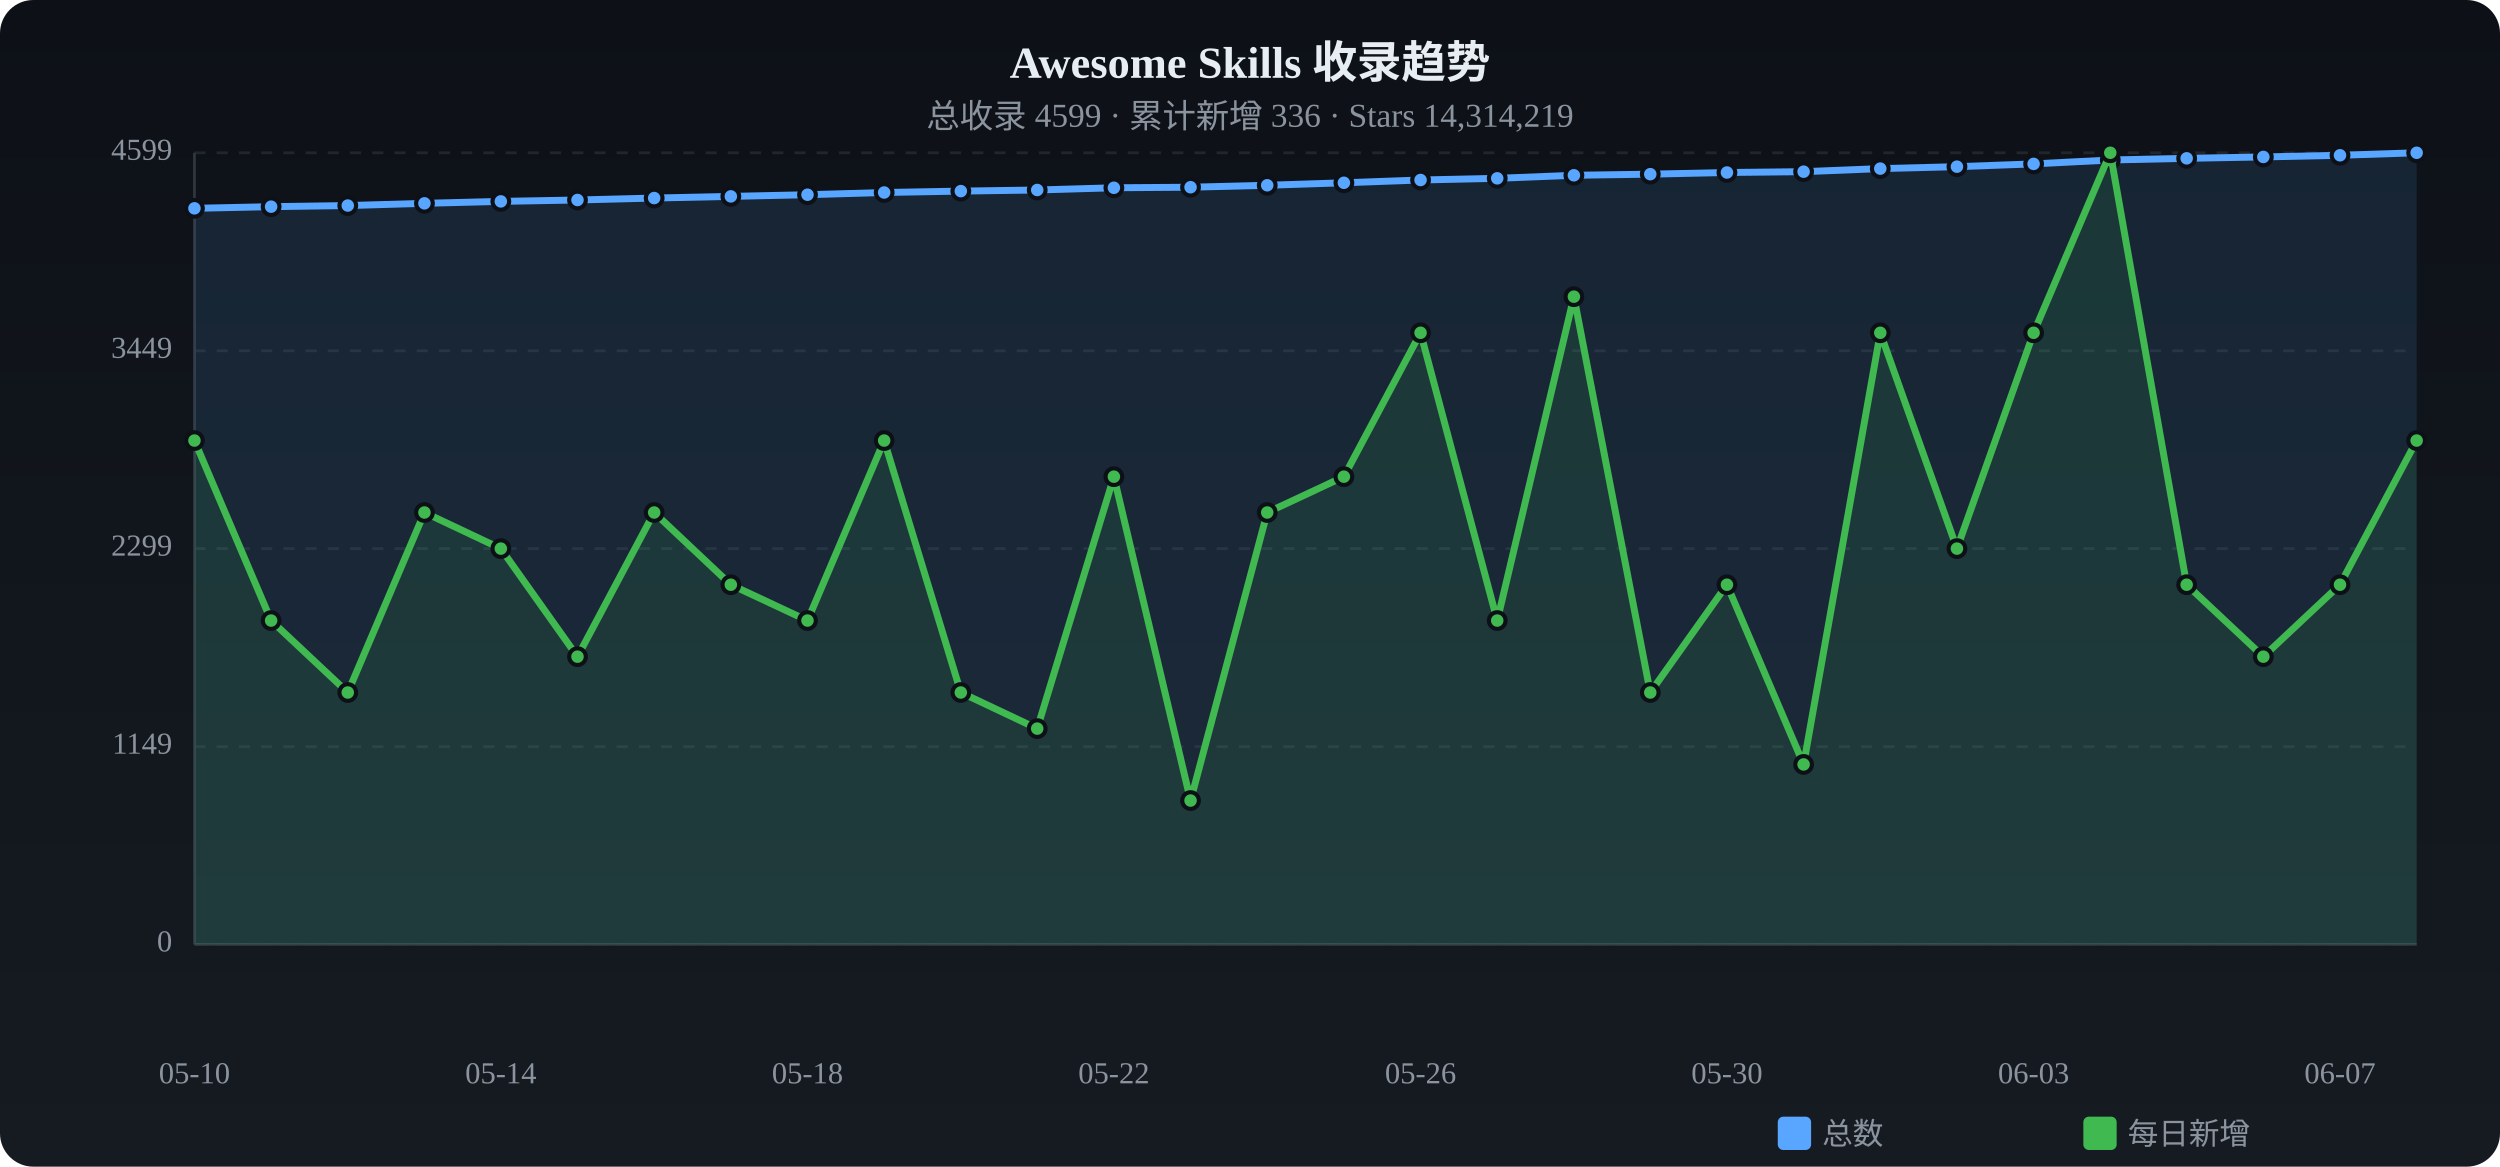
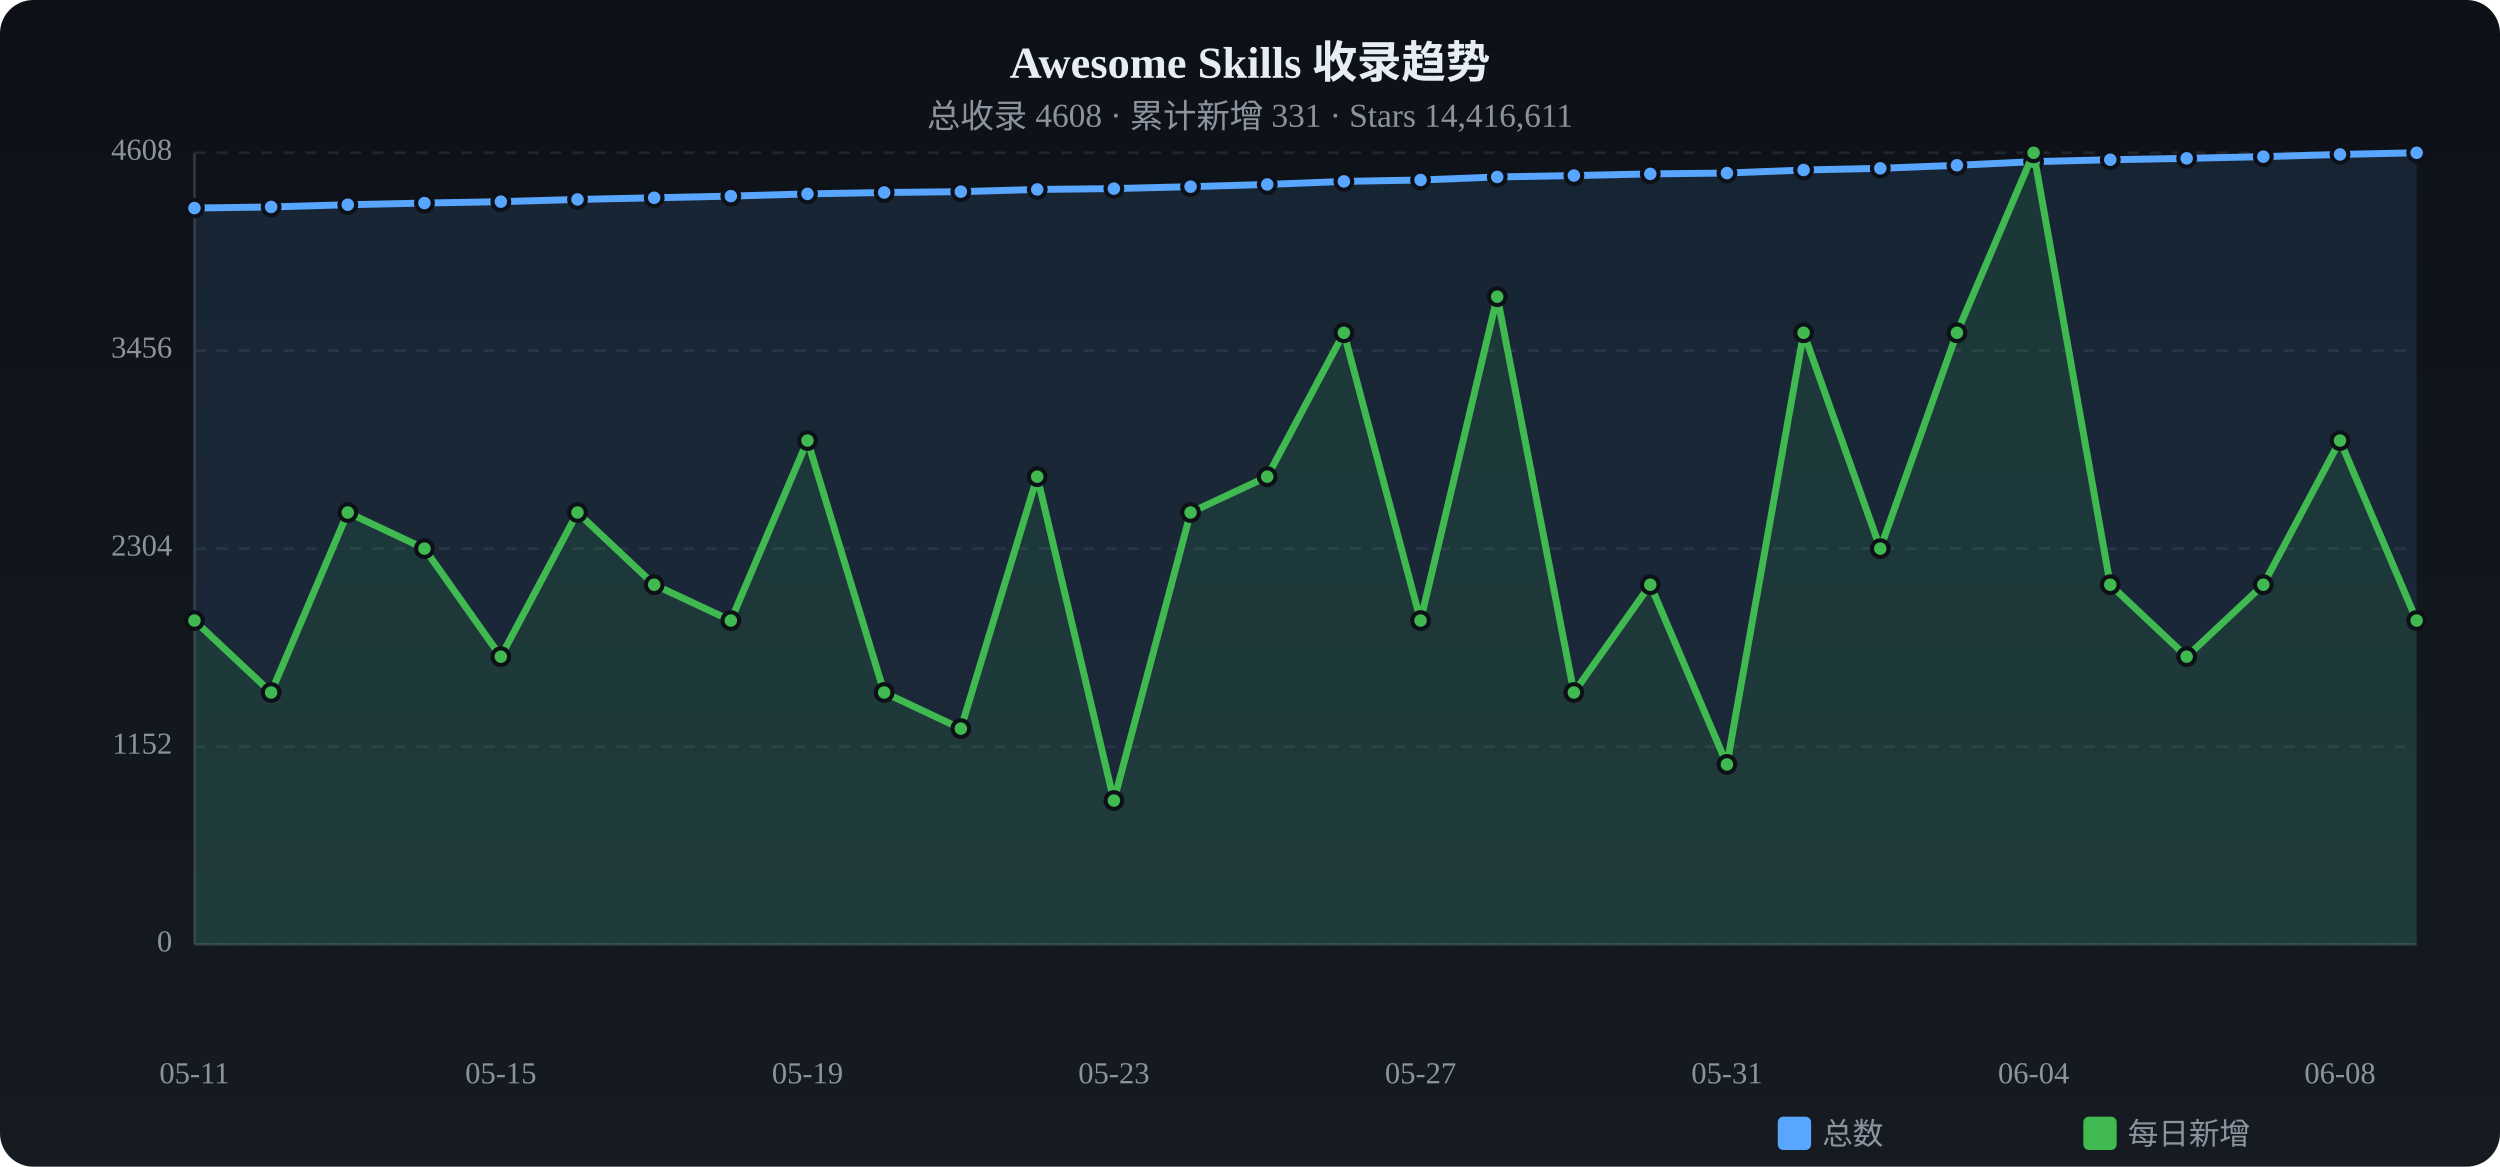
<svg xmlns="http://www.w3.org/2000/svg" viewBox="0 0 900 420" width="900" height="420">
  <defs>
    <linearGradient id="tbg" x1="0%" y1="0%" x2="0%" y2="100%">
      <stop offset="0%" stop-color="#0d1117" />
      <stop offset="100%" stop-color="#161b22" />
    </linearGradient>
  </defs>
  <rect width="900" height="420" rx="12" fill="url(#tbg)" />
  <text x="450.0" y="28" text-anchor="middle" fill="#e6edf3" font-size="16" font-weight="bold">Awesome Skills 收录趋势</text>
-   <text x="450.0" y="46" text-anchor="middle" fill="#8b949e" font-size="12">总收录 4599 · 累计新增 336 · Stars 14,314,219</text>
+   <text x="450.0" y="46" text-anchor="middle" fill="#8b949e" font-size="12">总收录 4608 · 累计新增 331 · Stars 14,416,611</text>
  <text x="62" y="340.0" text-anchor="end" fill="#8b949e" font-size="11" dominant-baseline="middle">0</text>
  <line x1="70" y1="340.0" x2="870" y2="340.0" stroke="#21262d" stroke-dasharray="4 4" />
-   <text x="62" y="268.8" text-anchor="end" fill="#8b949e" font-size="11" dominant-baseline="middle">1149</text>
+   <text x="62" y="268.8" text-anchor="end" fill="#8b949e" font-size="11" dominant-baseline="middle">1152</text>
  <line x1="70" y1="268.8" x2="870" y2="268.8" stroke="#21262d" stroke-dasharray="4 4" />
-   <text x="62" y="197.5" text-anchor="end" fill="#8b949e" font-size="11" dominant-baseline="middle">2299</text>
+   <text x="62" y="197.5" text-anchor="end" fill="#8b949e" font-size="11" dominant-baseline="middle">2304</text>
  <line x1="70" y1="197.5" x2="870" y2="197.5" stroke="#21262d" stroke-dasharray="4 4" />
-   <text x="62" y="126.3" text-anchor="end" fill="#8b949e" font-size="11" dominant-baseline="middle">3449</text>
-   <line x1="70" y1="126.3" x2="870" y2="126.3" stroke="#21262d" stroke-dasharray="4 4" />
-   <text x="62" y="55.0" text-anchor="end" fill="#8b949e" font-size="11" dominant-baseline="middle">4599</text>
+   <text x="62" y="126.2" text-anchor="end" fill="#8b949e" font-size="11" dominant-baseline="middle">3456</text>
+   <line x1="70" y1="126.2" x2="870" y2="126.2" stroke="#21262d" stroke-dasharray="4 4" />
+   <text x="62" y="55.0" text-anchor="end" fill="#8b949e" font-size="11" dominant-baseline="middle">4608</text>
  <line x1="70" y1="55.0" x2="870" y2="55.0" stroke="#21262d" stroke-dasharray="4 4" />
  <line x1="70" y1="55" x2="70" y2="340" stroke="#30363d" />
  <line x1="70" y1="340" x2="870" y2="340" stroke="#30363d" />
-   <path d="M70.0,75.0 L97.6,74.4 L125.2,74.0 L152.8,73.2 L180.3,72.5 L207.9,72.0 L235.5,71.3 L263.1,70.7 L290.7,70.1 L318.3,69.3 L345.9,68.8 L373.4,68.4 L401.0,67.6 L428.6,67.4 L456.2,66.7 L483.8,65.8 L511.4,64.8 L539.0,64.2 L566.6,63.1 L594.1,62.7 L621.7,62.1 L649.3,61.8 L676.9,60.7 L704.5,60.0 L732.1,59.0 L759.7,57.6 L787.2,57.0 L814.8,56.5 L842.4,55.9 L870.0,55.0 L870.0,340 L70.0,340 Z" fill="#58a6ff" opacity="0.12" />
-   <polyline points="70.0,75.0 97.6,74.4 125.2,74.0 152.8,73.2 180.3,72.5 207.9,72.0 235.5,71.3 263.1,70.7 290.7,70.1 318.3,69.3 345.9,68.8 373.4,68.4 401.0,67.6 428.6,67.4 456.2,66.7 483.8,65.8 511.4,64.8 539.0,64.2 566.6,63.1 594.1,62.7 621.7,62.1 649.3,61.8 676.9,60.7 704.5,60.0 732.1,59.0 759.7,57.6 787.2,57.0 814.8,56.5 842.4,55.9 870.0,55.0" fill="none" stroke="#58a6ff" stroke-width="2.5" stroke-linecap="round" stroke-linejoin="round" />
-   <circle cx="70.0" cy="75.0" r="3" fill="#58a6ff" stroke="#0d1117" stroke-width="1.5" />
-   <circle cx="97.6" cy="74.4" r="3" fill="#58a6ff" stroke="#0d1117" stroke-width="1.5" />
-   <circle cx="125.2" cy="74.0" r="3" fill="#58a6ff" stroke="#0d1117" stroke-width="1.5" />
-   <circle cx="152.8" cy="73.2" r="3" fill="#58a6ff" stroke="#0d1117" stroke-width="1.5" />
-   <circle cx="180.3" cy="72.5" r="3" fill="#58a6ff" stroke="#0d1117" stroke-width="1.5" />
-   <circle cx="207.9" cy="72.0" r="3" fill="#58a6ff" stroke="#0d1117" stroke-width="1.5" />
-   <circle cx="235.5" cy="71.3" r="3" fill="#58a6ff" stroke="#0d1117" stroke-width="1.5" />
-   <circle cx="263.1" cy="70.7" r="3" fill="#58a6ff" stroke="#0d1117" stroke-width="1.5" />
-   <circle cx="290.7" cy="70.1" r="3" fill="#58a6ff" stroke="#0d1117" stroke-width="1.5" />
+   <path d="M70.0,74.9 L97.6,74.5 L125.2,73.7 L152.8,73.1 L180.3,72.6 L207.9,71.8 L235.5,71.2 L263.1,70.6 L290.7,69.8 L318.3,69.3 L345.9,69.0 L373.4,68.2 L401.0,67.9 L428.6,67.2 L456.2,66.4 L483.8,65.3 L511.4,64.8 L539.0,63.7 L566.6,63.2 L594.1,62.6 L621.7,62.3 L649.3,61.2 L676.9,60.6 L704.5,59.5 L732.1,58.2 L759.7,57.5 L787.2,57.0 L814.8,56.4 L842.4,55.6 L870.0,55.0 L870.0,340 L70.0,340 Z" fill="#58a6ff" opacity="0.12" />
+   <polyline points="70.0,74.9 97.6,74.5 125.2,73.7 152.8,73.1 180.3,72.6 207.9,71.8 235.5,71.2 263.1,70.6 290.7,69.8 318.3,69.3 345.9,69.0 373.4,68.2 401.0,67.9 428.6,67.2 456.2,66.4 483.8,65.3 511.4,64.8 539.0,63.7 566.6,63.2 594.1,62.6 621.7,62.3 649.3,61.2 676.9,60.6 704.5,59.5 732.1,58.2 759.7,57.5 787.2,57.0 814.8,56.4 842.4,55.6 870.0,55.0" fill="none" stroke="#58a6ff" stroke-width="2.5" stroke-linecap="round" stroke-linejoin="round" />
+   <circle cx="70.0" cy="74.9" r="3" fill="#58a6ff" stroke="#0d1117" stroke-width="1.5" />
+   <circle cx="97.6" cy="74.5" r="3" fill="#58a6ff" stroke="#0d1117" stroke-width="1.5" />
+   <circle cx="125.2" cy="73.7" r="3" fill="#58a6ff" stroke="#0d1117" stroke-width="1.5" />
+   <circle cx="152.8" cy="73.1" r="3" fill="#58a6ff" stroke="#0d1117" stroke-width="1.5" />
+   <circle cx="180.3" cy="72.6" r="3" fill="#58a6ff" stroke="#0d1117" stroke-width="1.5" />
+   <circle cx="207.9" cy="71.8" r="3" fill="#58a6ff" stroke="#0d1117" stroke-width="1.5" />
+   <circle cx="235.5" cy="71.2" r="3" fill="#58a6ff" stroke="#0d1117" stroke-width="1.5" />
+   <circle cx="263.1" cy="70.6" r="3" fill="#58a6ff" stroke="#0d1117" stroke-width="1.5" />
+   <circle cx="290.7" cy="69.8" r="3" fill="#58a6ff" stroke="#0d1117" stroke-width="1.5" />
  <circle cx="318.3" cy="69.3" r="3" fill="#58a6ff" stroke="#0d1117" stroke-width="1.5" />
-   <circle cx="345.9" cy="68.8" r="3" fill="#58a6ff" stroke="#0d1117" stroke-width="1.5" />
-   <circle cx="373.4" cy="68.4" r="3" fill="#58a6ff" stroke="#0d1117" stroke-width="1.5" />
-   <circle cx="401.0" cy="67.6" r="3" fill="#58a6ff" stroke="#0d1117" stroke-width="1.5" />
-   <circle cx="428.6" cy="67.4" r="3" fill="#58a6ff" stroke="#0d1117" stroke-width="1.5" />
-   <circle cx="456.2" cy="66.7" r="3" fill="#58a6ff" stroke="#0d1117" stroke-width="1.5" />
-   <circle cx="483.8" cy="65.8" r="3" fill="#58a6ff" stroke="#0d1117" stroke-width="1.5" />
+   <circle cx="345.9" cy="69.0" r="3" fill="#58a6ff" stroke="#0d1117" stroke-width="1.5" />
+   <circle cx="373.4" cy="68.2" r="3" fill="#58a6ff" stroke="#0d1117" stroke-width="1.5" />
+   <circle cx="401.0" cy="67.9" r="3" fill="#58a6ff" stroke="#0d1117" stroke-width="1.5" />
+   <circle cx="428.6" cy="67.2" r="3" fill="#58a6ff" stroke="#0d1117" stroke-width="1.5" />
+   <circle cx="456.2" cy="66.4" r="3" fill="#58a6ff" stroke="#0d1117" stroke-width="1.5" />
+   <circle cx="483.8" cy="65.3" r="3" fill="#58a6ff" stroke="#0d1117" stroke-width="1.5" />
  <circle cx="511.4" cy="64.8" r="3" fill="#58a6ff" stroke="#0d1117" stroke-width="1.5" />
-   <circle cx="539.0" cy="64.2" r="3" fill="#58a6ff" stroke="#0d1117" stroke-width="1.5" />
-   <circle cx="566.6" cy="63.1" r="3" fill="#58a6ff" stroke="#0d1117" stroke-width="1.5" />
-   <circle cx="594.1" cy="62.7" r="3" fill="#58a6ff" stroke="#0d1117" stroke-width="1.5" />
-   <circle cx="621.7" cy="62.1" r="3" fill="#58a6ff" stroke="#0d1117" stroke-width="1.5" />
-   <circle cx="649.3" cy="61.8" r="3" fill="#58a6ff" stroke="#0d1117" stroke-width="1.5" />
-   <circle cx="676.9" cy="60.7" r="3" fill="#58a6ff" stroke="#0d1117" stroke-width="1.5" />
-   <circle cx="704.5" cy="60.0" r="3" fill="#58a6ff" stroke="#0d1117" stroke-width="1.5" />
-   <circle cx="732.1" cy="59.0" r="3" fill="#58a6ff" stroke="#0d1117" stroke-width="1.5" />
-   <circle cx="759.7" cy="57.6" r="3" fill="#58a6ff" stroke="#0d1117" stroke-width="1.5" />
+   <circle cx="539.0" cy="63.7" r="3" fill="#58a6ff" stroke="#0d1117" stroke-width="1.5" />
+   <circle cx="566.6" cy="63.2" r="3" fill="#58a6ff" stroke="#0d1117" stroke-width="1.5" />
+   <circle cx="594.1" cy="62.6" r="3" fill="#58a6ff" stroke="#0d1117" stroke-width="1.5" />
+   <circle cx="621.7" cy="62.3" r="3" fill="#58a6ff" stroke="#0d1117" stroke-width="1.5" />
+   <circle cx="649.3" cy="61.2" r="3" fill="#58a6ff" stroke="#0d1117" stroke-width="1.5" />
+   <circle cx="676.9" cy="60.6" r="3" fill="#58a6ff" stroke="#0d1117" stroke-width="1.5" />
+   <circle cx="704.5" cy="59.5" r="3" fill="#58a6ff" stroke="#0d1117" stroke-width="1.5" />
+   <circle cx="732.1" cy="58.2" r="3" fill="#58a6ff" stroke="#0d1117" stroke-width="1.5" />
+   <circle cx="759.7" cy="57.5" r="3" fill="#58a6ff" stroke="#0d1117" stroke-width="1.5" />
  <circle cx="787.2" cy="57.0" r="3" fill="#58a6ff" stroke="#0d1117" stroke-width="1.5" />
-   <circle cx="814.8" cy="56.5" r="3" fill="#58a6ff" stroke="#0d1117" stroke-width="1.5" />
-   <circle cx="842.4" cy="55.9" r="3" fill="#58a6ff" stroke="#0d1117" stroke-width="1.5" />
+   <circle cx="814.8" cy="56.4" r="3" fill="#58a6ff" stroke="#0d1117" stroke-width="1.5" />
+   <circle cx="842.4" cy="55.6" r="3" fill="#58a6ff" stroke="#0d1117" stroke-width="1.5" />
  <circle cx="870.0" cy="55.0" r="3" fill="#58a6ff" stroke="#0d1117" stroke-width="1.5" />
-   <path d="M70.0,158.6 L97.6,223.4 L125.2,249.3 L152.8,184.5 L180.3,197.5 L207.9,236.4 L235.5,184.5 L263.1,210.5 L290.7,223.4 L318.3,158.6 L345.9,249.3 L373.4,262.3 L401.0,171.6 L428.6,288.2 L456.2,184.5 L483.8,171.6 L511.4,119.8 L539.0,223.4 L566.6,106.8 L594.1,249.3 L621.7,210.5 L649.3,275.2 L676.9,119.8 L704.5,197.5 L732.1,119.8 L759.7,55.0 L787.2,210.5 L814.8,236.4 L842.4,210.5 L870.0,158.6 L870.0,340 L70.0,340 Z" fill="#3fb950" opacity="0.12" />
-   <polyline points="70.0,158.6 97.6,223.4 125.2,249.3 152.8,184.5 180.3,197.5 207.9,236.4 235.5,184.5 263.1,210.5 290.7,223.4 318.3,158.6 345.9,249.3 373.4,262.3 401.0,171.6 428.6,288.2 456.2,184.5 483.8,171.6 511.4,119.8 539.0,223.4 566.6,106.8 594.1,249.3 621.7,210.5 649.3,275.2 676.9,119.8 704.5,197.5 732.1,119.8 759.7,55.0 787.2,210.5 814.8,236.4 842.4,210.5 870.0,158.6" fill="none" stroke="#3fb950" stroke-width="2.5" stroke-linecap="round" stroke-linejoin="round" />
-   <circle cx="70.0" cy="158.6" r="3" fill="#3fb950" stroke="#0d1117" stroke-width="1.5" />
-   <circle cx="97.6" cy="223.4" r="3" fill="#3fb950" stroke="#0d1117" stroke-width="1.5" />
-   <circle cx="125.2" cy="249.3" r="3" fill="#3fb950" stroke="#0d1117" stroke-width="1.5" />
-   <circle cx="152.8" cy="184.5" r="3" fill="#3fb950" stroke="#0d1117" stroke-width="1.5" />
-   <circle cx="180.3" cy="197.5" r="3" fill="#3fb950" stroke="#0d1117" stroke-width="1.5" />
-   <circle cx="207.9" cy="236.4" r="3" fill="#3fb950" stroke="#0d1117" stroke-width="1.5" />
-   <circle cx="235.5" cy="184.5" r="3" fill="#3fb950" stroke="#0d1117" stroke-width="1.5" />
-   <circle cx="263.1" cy="210.5" r="3" fill="#3fb950" stroke="#0d1117" stroke-width="1.5" />
-   <circle cx="290.7" cy="223.4" r="3" fill="#3fb950" stroke="#0d1117" stroke-width="1.5" />
-   <circle cx="318.3" cy="158.6" r="3" fill="#3fb950" stroke="#0d1117" stroke-width="1.5" />
-   <circle cx="345.9" cy="249.3" r="3" fill="#3fb950" stroke="#0d1117" stroke-width="1.5" />
-   <circle cx="373.4" cy="262.3" r="3" fill="#3fb950" stroke="#0d1117" stroke-width="1.5" />
-   <circle cx="401.0" cy="171.6" r="3" fill="#3fb950" stroke="#0d1117" stroke-width="1.5" />
-   <circle cx="428.6" cy="288.2" r="3" fill="#3fb950" stroke="#0d1117" stroke-width="1.5" />
-   <circle cx="456.2" cy="184.5" r="3" fill="#3fb950" stroke="#0d1117" stroke-width="1.5" />
-   <circle cx="483.8" cy="171.6" r="3" fill="#3fb950" stroke="#0d1117" stroke-width="1.5" />
-   <circle cx="511.4" cy="119.8" r="3" fill="#3fb950" stroke="#0d1117" stroke-width="1.5" />
-   <circle cx="539.0" cy="223.4" r="3" fill="#3fb950" stroke="#0d1117" stroke-width="1.5" />
-   <circle cx="566.6" cy="106.8" r="3" fill="#3fb950" stroke="#0d1117" stroke-width="1.5" />
-   <circle cx="594.1" cy="249.3" r="3" fill="#3fb950" stroke="#0d1117" stroke-width="1.5" />
-   <circle cx="621.7" cy="210.5" r="3" fill="#3fb950" stroke="#0d1117" stroke-width="1.5" />
-   <circle cx="649.3" cy="275.2" r="3" fill="#3fb950" stroke="#0d1117" stroke-width="1.5" />
-   <circle cx="676.9" cy="119.8" r="3" fill="#3fb950" stroke="#0d1117" stroke-width="1.5" />
-   <circle cx="704.5" cy="197.5" r="3" fill="#3fb950" stroke="#0d1117" stroke-width="1.5" />
-   <circle cx="732.1" cy="119.8" r="3" fill="#3fb950" stroke="#0d1117" stroke-width="1.5" />
-   <circle cx="759.7" cy="55.0" r="3" fill="#3fb950" stroke="#0d1117" stroke-width="1.5" />
-   <circle cx="787.2" cy="210.5" r="3" fill="#3fb950" stroke="#0d1117" stroke-width="1.5" />
-   <circle cx="814.8" cy="236.4" r="3" fill="#3fb950" stroke="#0d1117" stroke-width="1.5" />
-   <circle cx="842.4" cy="210.5" r="3" fill="#3fb950" stroke="#0d1117" stroke-width="1.5" />
-   <circle cx="870.0" cy="158.6" r="3" fill="#3fb950" stroke="#0d1117" stroke-width="1.5" />
-   <text x="70.0" y="390" text-anchor="middle" fill="#8b949e" font-size="11">05-10</text>
-   <text x="180.3" y="390" text-anchor="middle" fill="#8b949e" font-size="11">05-14</text>
-   <text x="290.7" y="390" text-anchor="middle" fill="#8b949e" font-size="11">05-18</text>
-   <text x="401.0" y="390" text-anchor="middle" fill="#8b949e" font-size="11">05-22</text>
-   <text x="511.4" y="390" text-anchor="middle" fill="#8b949e" font-size="11">05-26</text>
-   <text x="621.7" y="390" text-anchor="middle" fill="#8b949e" font-size="11">05-30</text>
-   <text x="732.1" y="390" text-anchor="middle" fill="#8b949e" font-size="11">06-03</text>
-   <text x="842.4" y="390" text-anchor="middle" fill="#8b949e" font-size="11">06-07</text>
+   <path d="M70.0,223.4 L97.6,249.3 L125.2,184.5 L152.8,197.5 L180.3,236.4 L207.9,184.5 L235.5,210.5 L263.1,223.4 L290.7,158.6 L318.3,249.3 L345.9,262.3 L373.4,171.6 L401.0,288.2 L428.6,184.5 L456.2,171.6 L483.8,119.8 L511.4,223.4 L539.0,106.8 L566.6,249.3 L594.1,210.5 L621.7,275.2 L649.3,119.8 L676.9,197.5 L704.5,119.8 L732.1,55.0 L759.7,210.5 L787.2,236.4 L814.8,210.5 L842.4,158.6 L870.0,223.4 L870.0,340 L70.0,340 Z" fill="#3fb950" opacity="0.12" />
+   <polyline points="70.0,223.4 97.6,249.3 125.2,184.5 152.8,197.5 180.3,236.4 207.9,184.5 235.5,210.5 263.1,223.4 290.7,158.6 318.3,249.3 345.9,262.3 373.4,171.6 401.0,288.2 428.6,184.5 456.2,171.6 483.8,119.8 511.4,223.4 539.0,106.8 566.6,249.3 594.1,210.5 621.7,275.2 649.3,119.8 676.9,197.5 704.5,119.8 732.1,55.0 759.7,210.5 787.2,236.4 814.8,210.5 842.4,158.6 870.0,223.4" fill="none" stroke="#3fb950" stroke-width="2.5" stroke-linecap="round" stroke-linejoin="round" />
+   <circle cx="70.0" cy="223.4" r="3" fill="#3fb950" stroke="#0d1117" stroke-width="1.5" />
+   <circle cx="97.6" cy="249.3" r="3" fill="#3fb950" stroke="#0d1117" stroke-width="1.5" />
+   <circle cx="125.2" cy="184.5" r="3" fill="#3fb950" stroke="#0d1117" stroke-width="1.5" />
+   <circle cx="152.8" cy="197.5" r="3" fill="#3fb950" stroke="#0d1117" stroke-width="1.5" />
+   <circle cx="180.3" cy="236.4" r="3" fill="#3fb950" stroke="#0d1117" stroke-width="1.5" />
+   <circle cx="207.9" cy="184.5" r="3" fill="#3fb950" stroke="#0d1117" stroke-width="1.5" />
+   <circle cx="235.5" cy="210.5" r="3" fill="#3fb950" stroke="#0d1117" stroke-width="1.5" />
+   <circle cx="263.1" cy="223.4" r="3" fill="#3fb950" stroke="#0d1117" stroke-width="1.5" />
+   <circle cx="290.7" cy="158.6" r="3" fill="#3fb950" stroke="#0d1117" stroke-width="1.5" />
+   <circle cx="318.3" cy="249.3" r="3" fill="#3fb950" stroke="#0d1117" stroke-width="1.5" />
+   <circle cx="345.9" cy="262.3" r="3" fill="#3fb950" stroke="#0d1117" stroke-width="1.5" />
+   <circle cx="373.4" cy="171.6" r="3" fill="#3fb950" stroke="#0d1117" stroke-width="1.5" />
+   <circle cx="401.0" cy="288.2" r="3" fill="#3fb950" stroke="#0d1117" stroke-width="1.5" />
+   <circle cx="428.6" cy="184.5" r="3" fill="#3fb950" stroke="#0d1117" stroke-width="1.5" />
+   <circle cx="456.2" cy="171.6" r="3" fill="#3fb950" stroke="#0d1117" stroke-width="1.5" />
+   <circle cx="483.8" cy="119.8" r="3" fill="#3fb950" stroke="#0d1117" stroke-width="1.5" />
+   <circle cx="511.4" cy="223.4" r="3" fill="#3fb950" stroke="#0d1117" stroke-width="1.5" />
+   <circle cx="539.0" cy="106.8" r="3" fill="#3fb950" stroke="#0d1117" stroke-width="1.5" />
+   <circle cx="566.6" cy="249.3" r="3" fill="#3fb950" stroke="#0d1117" stroke-width="1.5" />
+   <circle cx="594.1" cy="210.5" r="3" fill="#3fb950" stroke="#0d1117" stroke-width="1.5" />
+   <circle cx="621.7" cy="275.2" r="3" fill="#3fb950" stroke="#0d1117" stroke-width="1.5" />
+   <circle cx="649.3" cy="119.8" r="3" fill="#3fb950" stroke="#0d1117" stroke-width="1.5" />
+   <circle cx="676.9" cy="197.5" r="3" fill="#3fb950" stroke="#0d1117" stroke-width="1.5" />
+   <circle cx="704.5" cy="119.8" r="3" fill="#3fb950" stroke="#0d1117" stroke-width="1.5" />
+   <circle cx="732.1" cy="55.0" r="3" fill="#3fb950" stroke="#0d1117" stroke-width="1.5" />
+   <circle cx="759.7" cy="210.5" r="3" fill="#3fb950" stroke="#0d1117" stroke-width="1.5" />
+   <circle cx="787.2" cy="236.4" r="3" fill="#3fb950" stroke="#0d1117" stroke-width="1.5" />
+   <circle cx="814.8" cy="210.5" r="3" fill="#3fb950" stroke="#0d1117" stroke-width="1.5" />
+   <circle cx="842.4" cy="158.6" r="3" fill="#3fb950" stroke="#0d1117" stroke-width="1.5" />
+   <circle cx="870.0" cy="223.4" r="3" fill="#3fb950" stroke="#0d1117" stroke-width="1.5" />
+   <text x="70.0" y="390" text-anchor="middle" fill="#8b949e" font-size="11">05-11</text>
+   <text x="180.3" y="390" text-anchor="middle" fill="#8b949e" font-size="11">05-15</text>
+   <text x="290.7" y="390" text-anchor="middle" fill="#8b949e" font-size="11">05-19</text>
+   <text x="401.0" y="390" text-anchor="middle" fill="#8b949e" font-size="11">05-23</text>
+   <text x="511.4" y="390" text-anchor="middle" fill="#8b949e" font-size="11">05-27</text>
+   <text x="621.7" y="390" text-anchor="middle" fill="#8b949e" font-size="11">05-31</text>
+   <text x="732.1" y="390" text-anchor="middle" fill="#8b949e" font-size="11">06-04</text>
+   <text x="842.4" y="390" text-anchor="middle" fill="#8b949e" font-size="11">06-08</text>
  <rect x="640" y="402" width="12" height="12" rx="2" fill="#58a6ff" />
  <text x="656" y="412" fill="#8b949e" font-size="11">总数</text>
  <rect x="750" y="402" width="12" height="12" rx="2" fill="#3fb950" />
  <text x="766" y="412" fill="#8b949e" font-size="11">每日新增</text>
</svg>
